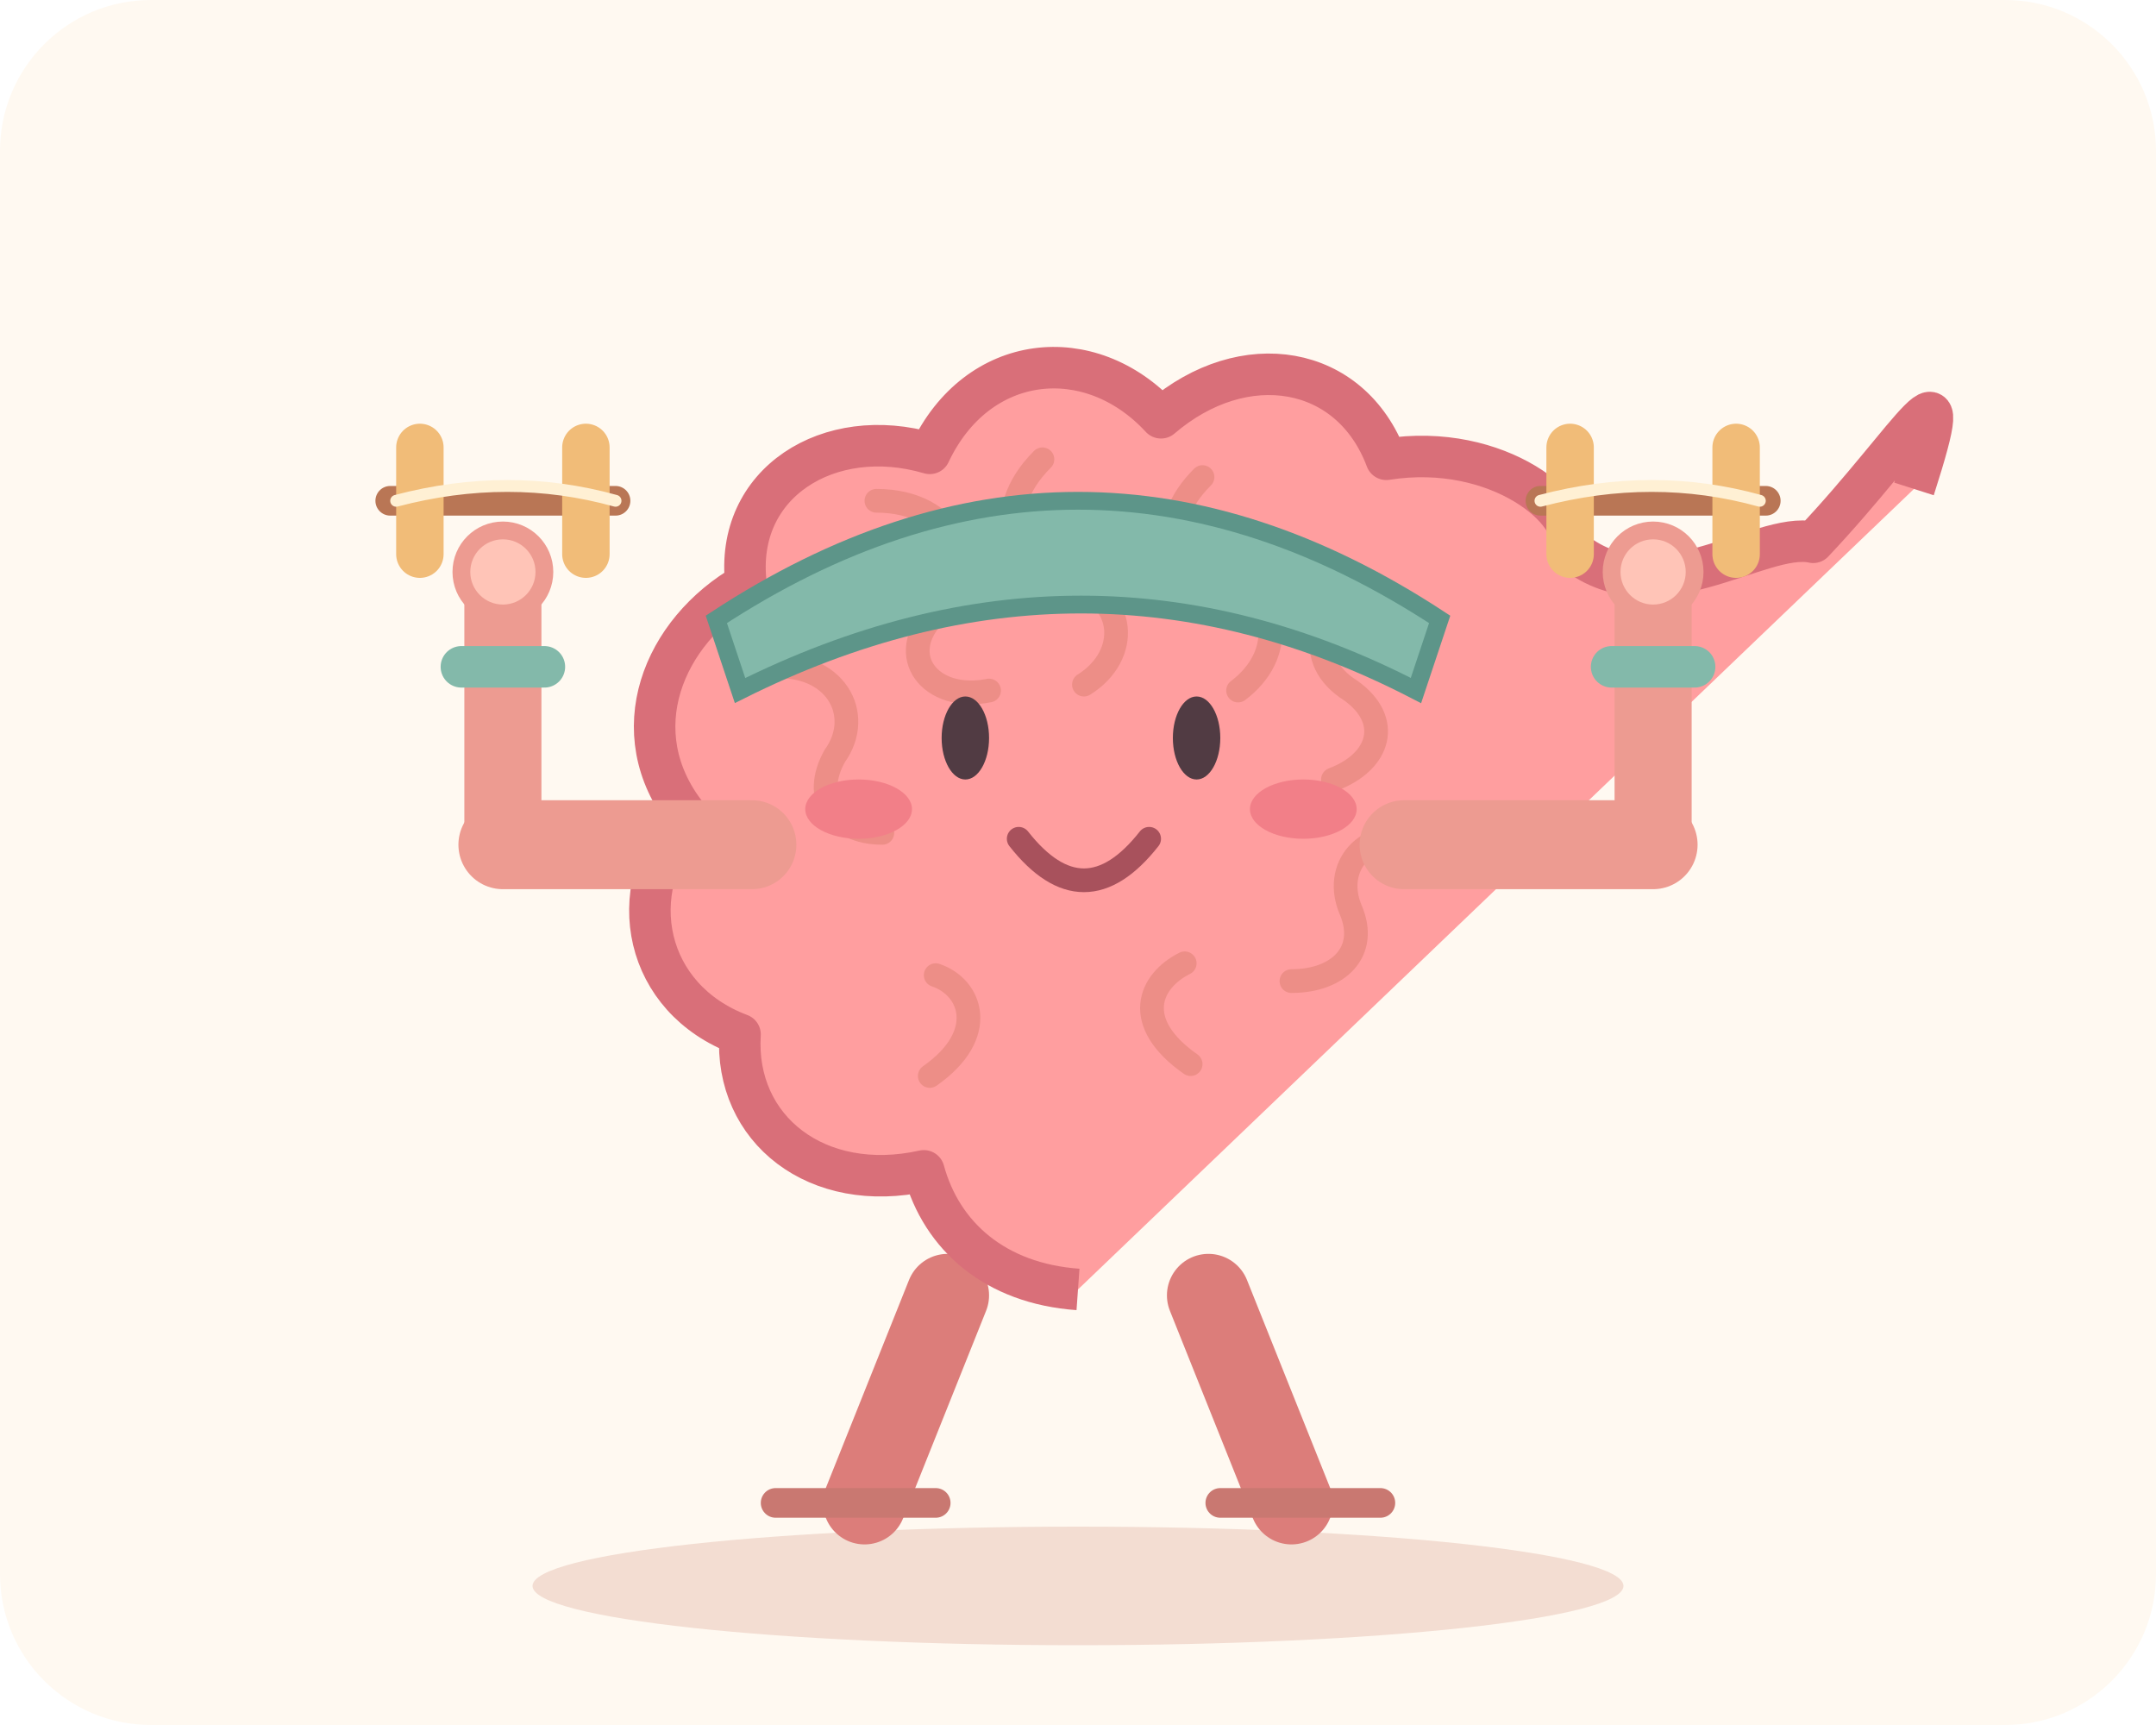
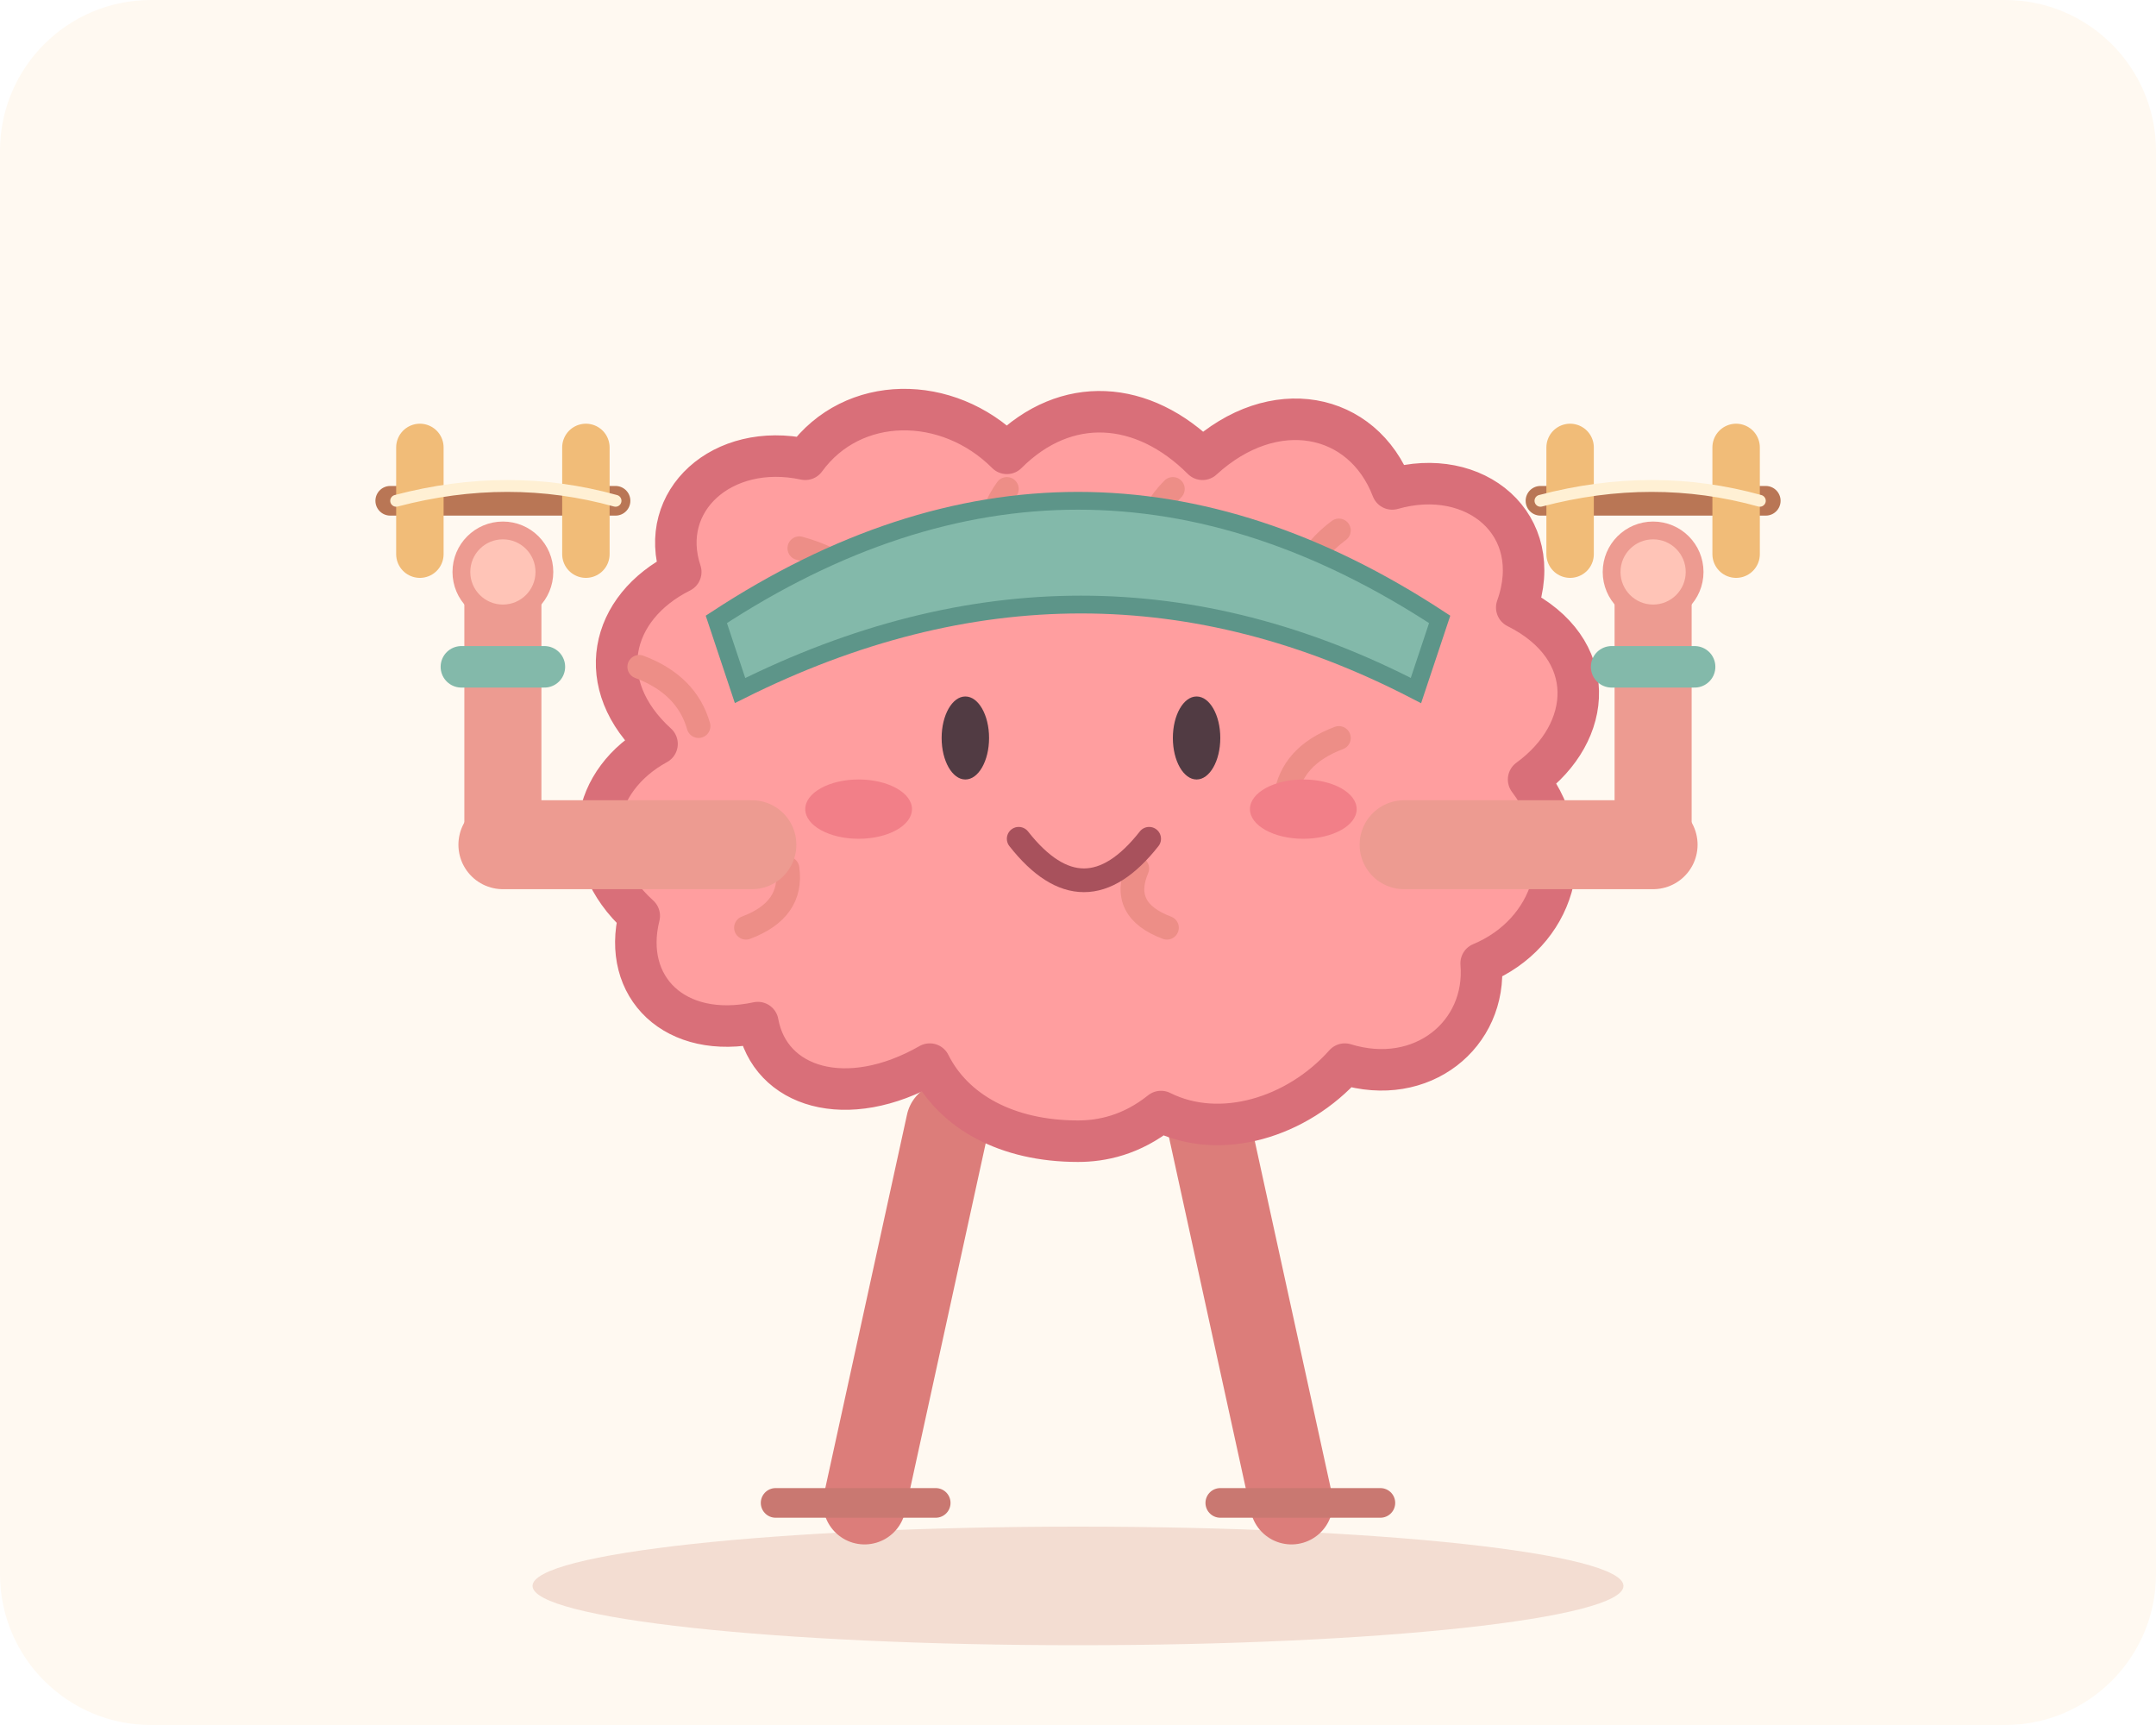
<svg xmlns="http://www.w3.org/2000/svg" viewBox="0 0 400 320" role="img" aria-labelledby="title desc">
  <style>
    .upperL,.upperR,.foreL,.foreR{transform-box:view-box}
    .upperL{transform-origin:145px 157px;animation:raiseL 1.7s ease-in-out infinite}.upperR{transform-origin:255px 157px;animation:raiseR 1.7s ease-in-out infinite}
    .foreL{transform-origin:103px 157px;animation:foreL 1.7s ease-in-out infinite}.foreR{transform-origin:297px 157px;animation:foreR 1.7s ease-in-out infinite}
    .body{transform-box:fill-box;transform-origin:center;animation:bob 1.7s ease-in-out infinite}
    @keyframes raiseL{0%,100%{transform:rotate(0)}48%,66%{transform:rotate(90deg)}}@keyframes raiseR{0%,100%{transform:rotate(0)}48%,66%{transform:rotate(-90deg)}}
    @keyframes foreL{0%,100%{transform:rotate(0)}48%,66%{transform:rotate(-90deg)}}@keyframes foreR{0%,100%{transform:rotate(0)}48%,66%{transform:rotate(90deg)}}
    @keyframes bob{50%{transform:translateY(-2px) rotate(.5deg)}}
    @media(prefers-reduced-motion:reduce){.upperL,.upperR,.foreL,.foreR,.body{animation:none}}
  </style>
  <rect width="400" height="320" rx="28" fill="#fff9f1" />
  <g transform="translate(200 160) scale(1.1) translate(-200 -160)">
    <ellipse cx="200" cy="282" rx="92" ry="10" fill="#f3ddd2" />
    <g class="body">
-       <path d="M178 233l-14 35m58-35 14 35" fill="none" stroke="#dc7d7a" stroke-width="14" stroke-linecap="round" />
+       <path d="M178 204l-14 64m58-64 14 64" fill="none" stroke="#dc7d7a" stroke-width="14" stroke-linecap="round" />
      <path d="M149 268h27m48 0h27" stroke="#c97871" stroke-width="5" stroke-linecap="round" />
-       <path d="M200 232c-14-1-23-9-26-20-18 4-32-7-31-23-16-6-20-24-9-37-11-14-4-31 10-39-2-17 14-27 31-22 8-17 27-19 39-6 14-12 32-9 38 7 19-3 33 9 31 15 14 12 32-3 41-1 17-18 25-34 17-9 13-25 20-40 16z" fill="#ff9e9f" stroke="#d96f79" stroke-width="7" stroke-linejoin="round" />
-       <path d="M166 99c13 0 18 11 10 19-7 7-1 15 9 13m9-39c-9 9-5 19 5 21 9 2 10 12 2 17m20-35c-8 8-5 16 4 18 9 2 10 12 2 18m23-18c-10 4-12 13-4 18 7 5 5 12-3 15m-95-19c11-1 16 8 11 15-4 7 0 13 8 13m91 1c-10-2-15 5-12 12 3 7-2 12-10 12m-61 16c10-7 7-15 1-17m43 15c-10-7-7-14-1-17" fill="none" stroke="#ed8e87" stroke-width="4" stroke-linecap="round" stroke-linejoin="round" />
+       <path d="M200 207C188 207 179 202 175 194 161 202 148 198 146 187 132 190 123 181 126 169 115 159 118 146 129 140 118 130 121 117 133 111 129 99 140 89 154 92 162 81 178 81 188 91 198 81 211 82 221 92 233 81 248 84 253 97 267 93 279 103 274 117 288 124 287 138 276 146 285 158 280 172 268 177 269 189 258 198 245 194 237 203 224 207 214 202 209 206 204 207 200 207Z" fill="#ff9e9f" stroke="#d96f79" stroke-width="7" stroke-linejoin="round" />
+       <path d="M153 107q11 3 14 12m21-22q-5 7-1 14m29-14q-7 7-1 14m29-7q-8 6-5 13m-113 10q8 3 10 10m108 2q-8 3-9 10m-91 22q8-3 7-10m64 10q-8-3-5-10" fill="none" stroke="#ed8e87" stroke-width="4" stroke-linecap="round" stroke-linejoin="round" />
      <ellipse cx="181" cy="139" rx="4" ry="7" fill="#513b43" />
      <ellipse cx="220" cy="139" rx="4" ry="7" fill="#513b43" />
      <ellipse cx="163" cy="151" rx="9" ry="5" fill="#f27f88" />
      <ellipse cx="238" cy="151" rx="9" ry="5" fill="#f27f88" />
      <path d="M190 156q11 14 22 0" fill="none" stroke="#a8515c" stroke-width="4" stroke-linecap="round" />
      <path d="M139 119q61-40 122 0l-4 12q-56-29-114 0z" fill="#83b9aa" stroke="#5d9589" stroke-width="3" />
    </g>
    <g class="upperL" fill="none" stroke="#ed9b91" stroke-width="15" stroke-linecap="round">
      <path d="M145 157h-42" />
      <g class="foreL" stroke-width="13">
        <path d="M103 157v-43" />
        <path d="M96 127h14" stroke="#83b9aa" stroke-width="7" />
        <circle cx="103" cy="111" r="7" fill="#ffc4b7" stroke-width="3" />
        <path d="M84 99h38" stroke="#b97655" stroke-width="5" />
        <path d="M89 90v18m28-18v18" stroke="#f1bc78" stroke-width="8" />
        <path d="M85 99q19-5 37 0" stroke="#fff0d4" stroke-width="2" />
      </g>
    </g>
    <g class="upperR" fill="none" stroke="#ed9b91" stroke-width="15" stroke-linecap="round">
      <path d="M255 157h42" />
      <g class="foreR" stroke-width="13">
        <path d="M297 157v-43" />
        <path d="M290 127h14" stroke="#83b9aa" stroke-width="7" />
        <circle cx="297" cy="111" r="7" fill="#ffc4b7" stroke-width="3" />
        <path d="M278 99h38" stroke="#b97655" stroke-width="5" />
        <path d="M283 90v18m28-18v18" stroke="#f1bc78" stroke-width="8" />
        <path d="M278 99q19-5 37 0" stroke="#fff0d4" stroke-width="2" />
      </g>
    </g>
  </g>
</svg>
